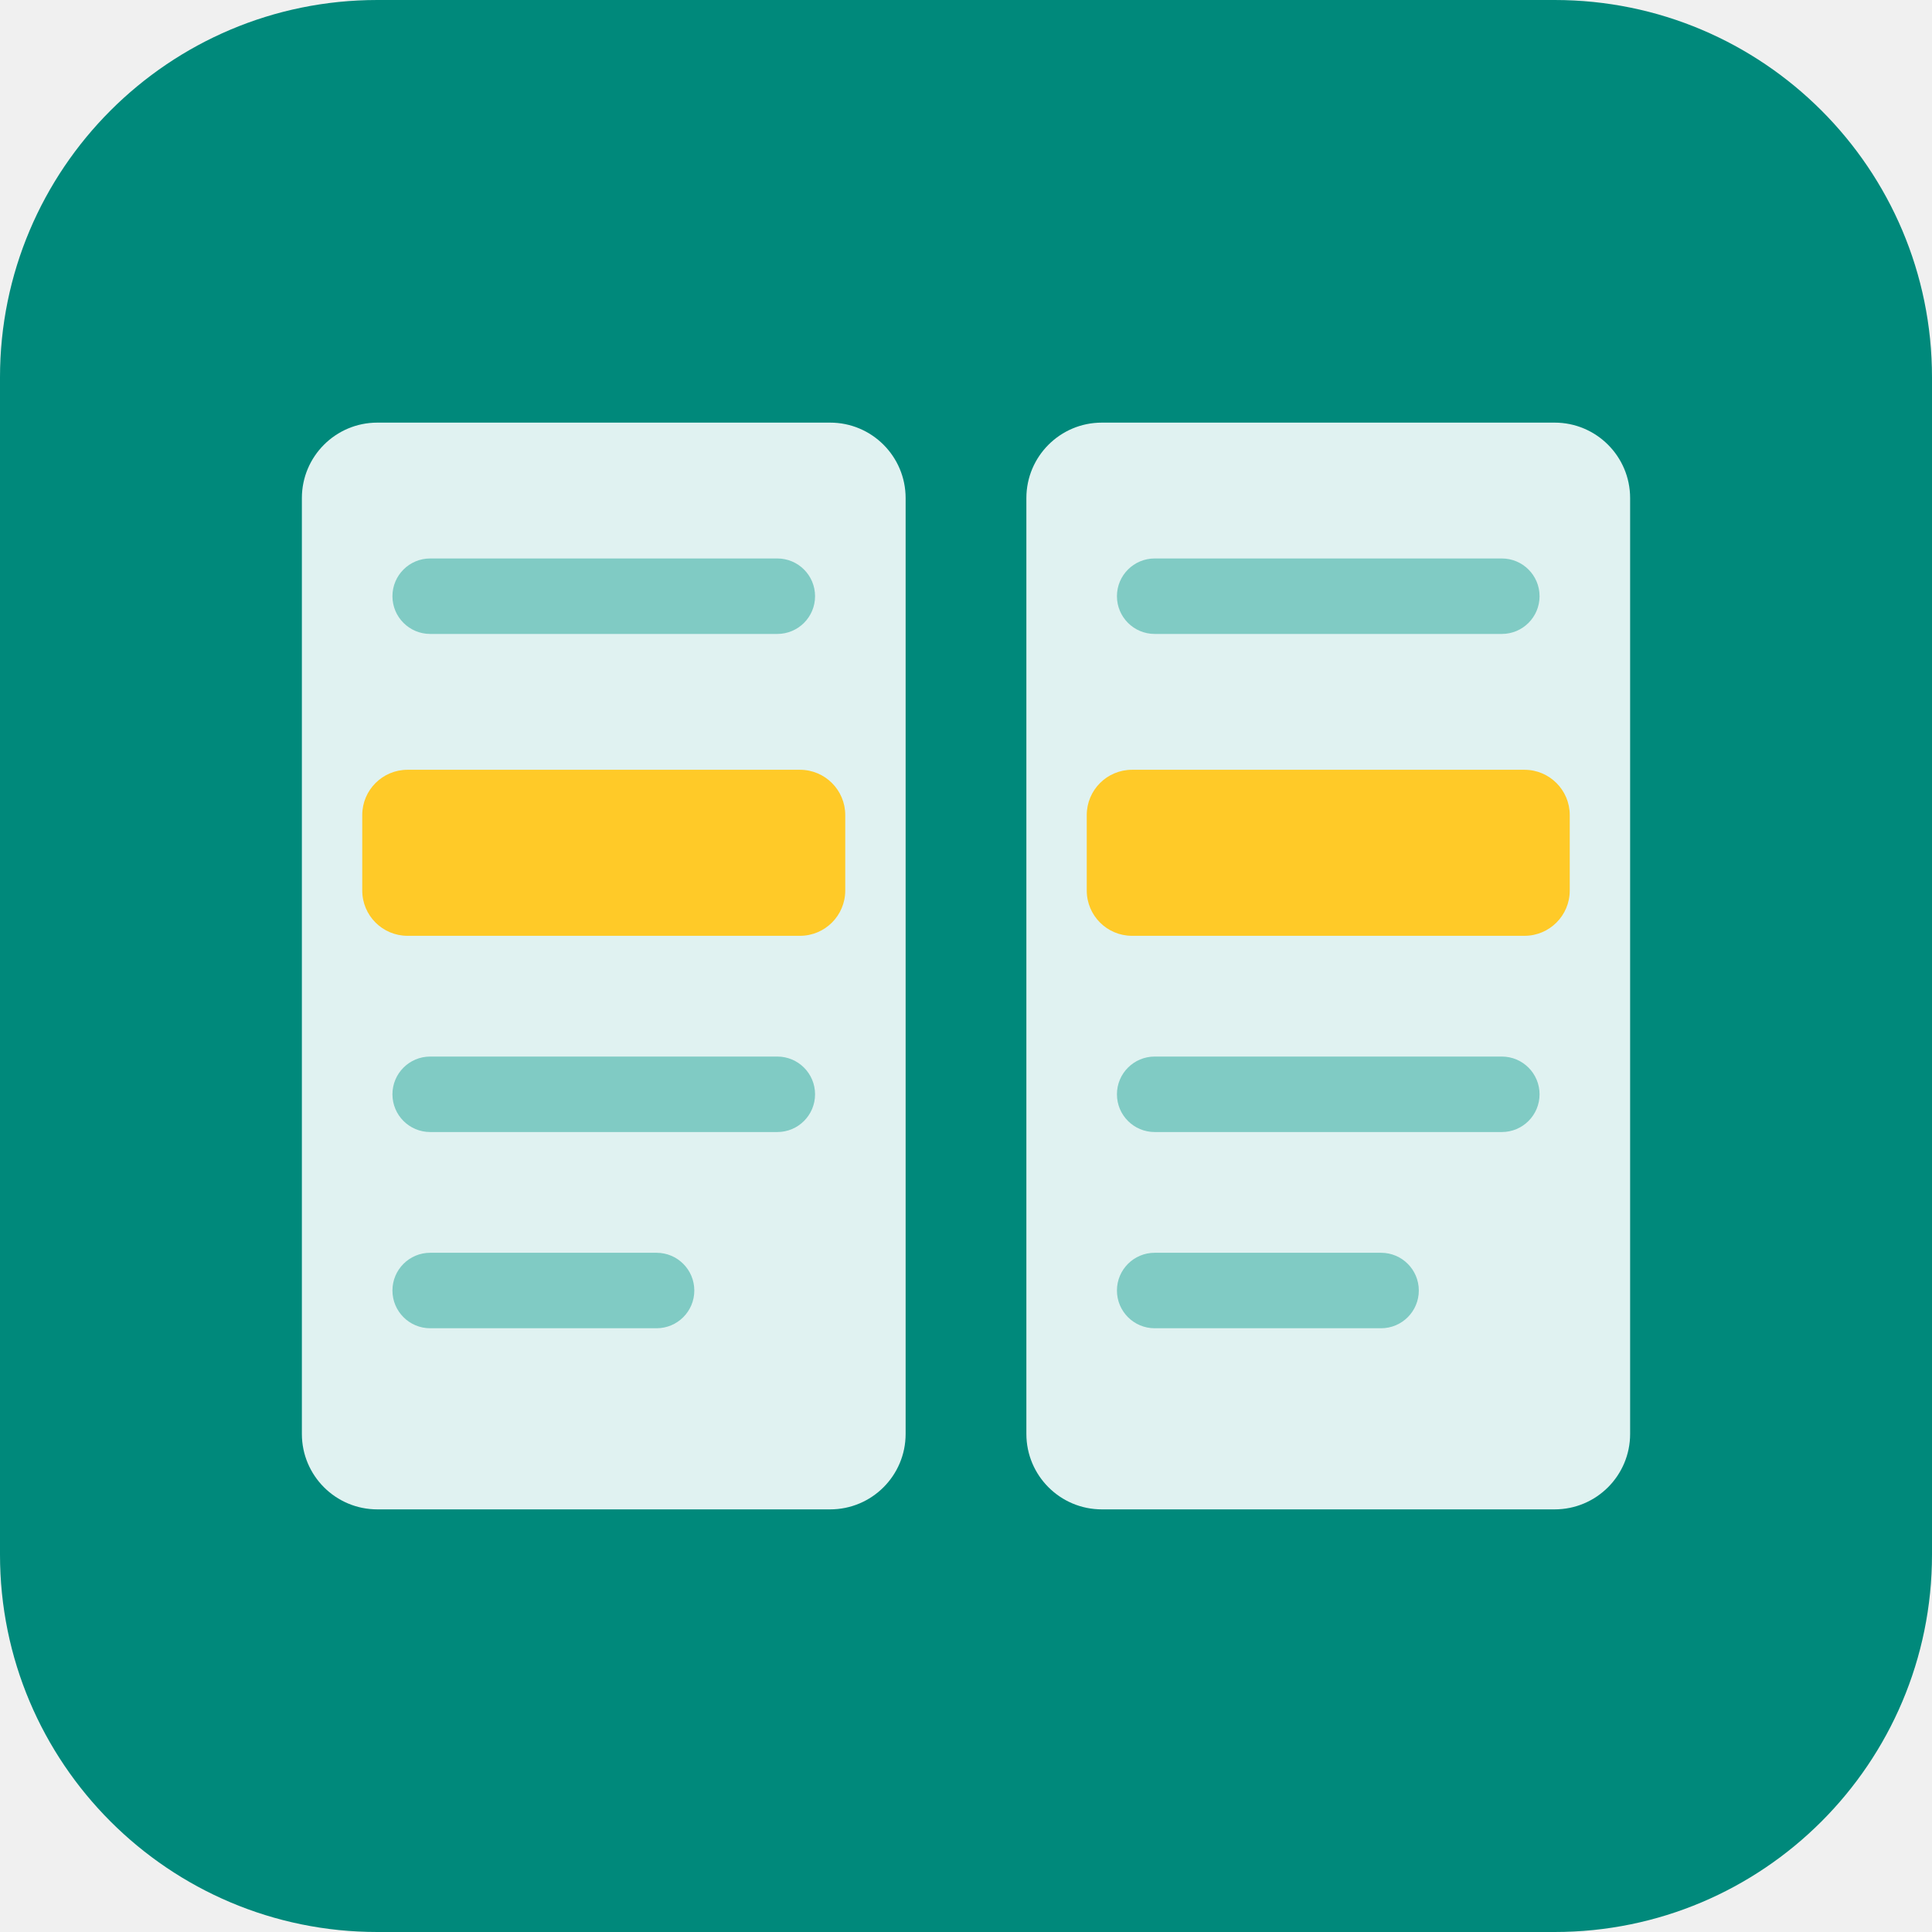
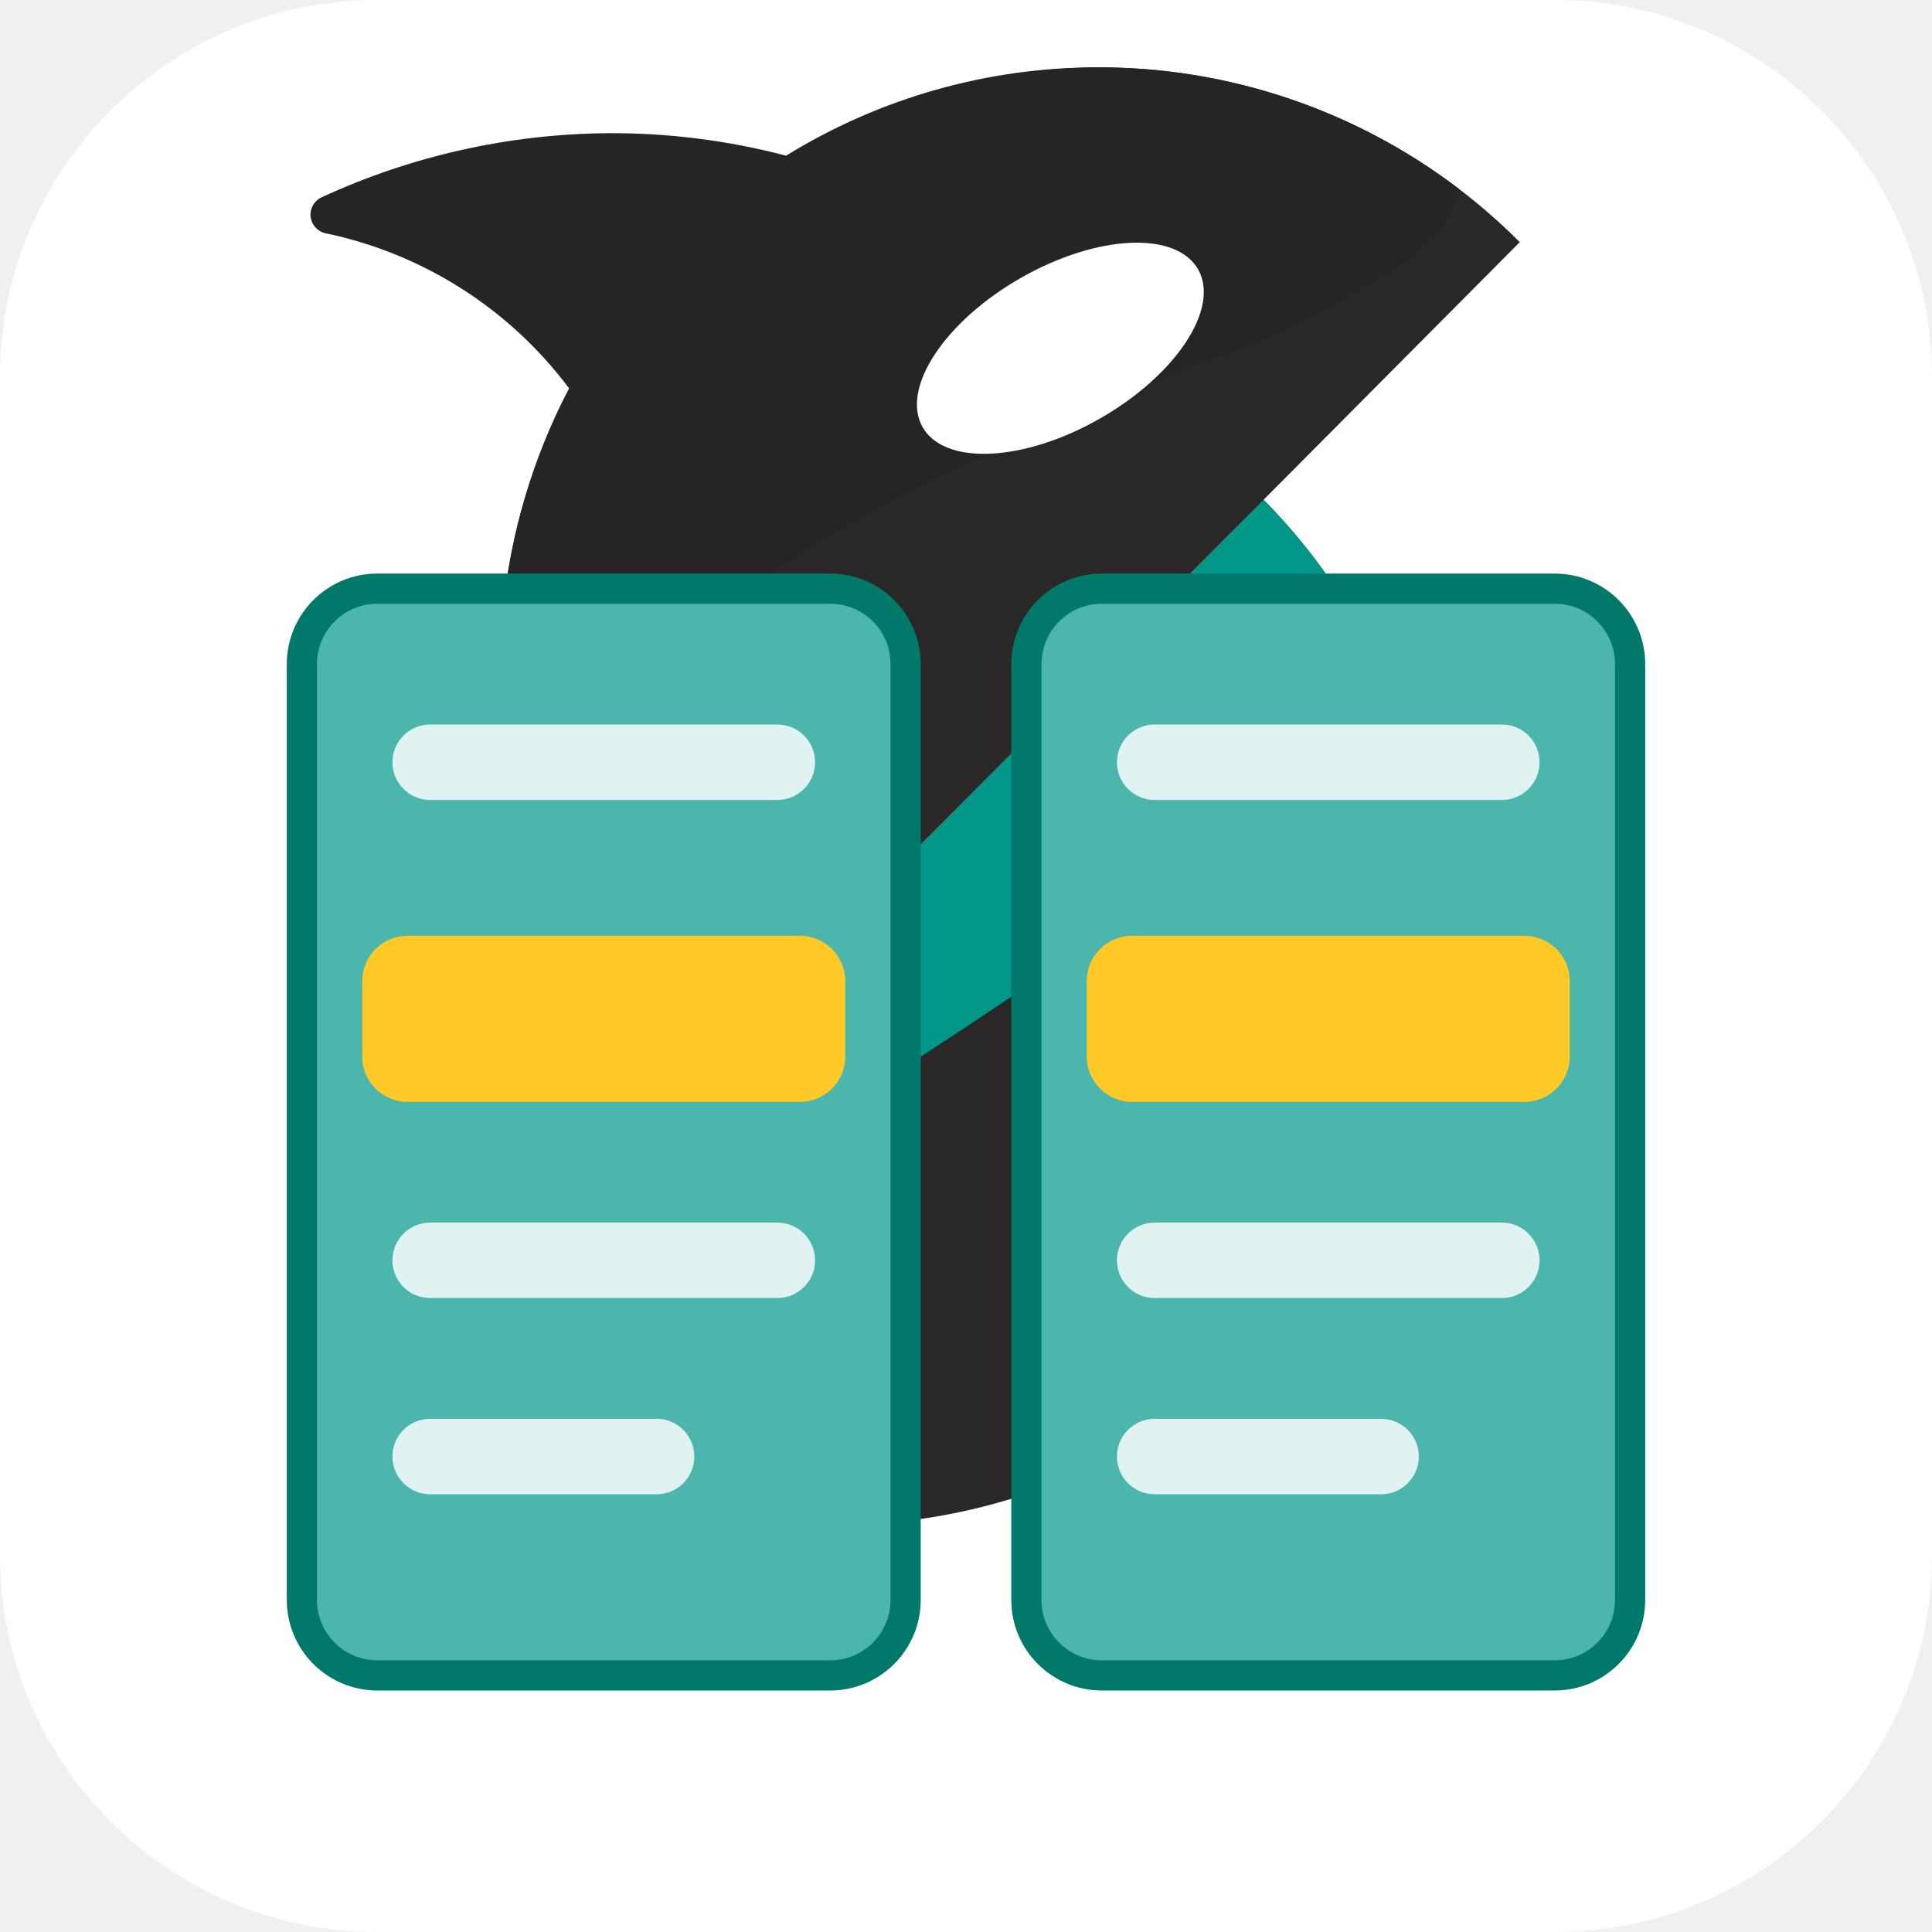
<svg xmlns="http://www.w3.org/2000/svg" viewBox="0 0 1024 1024">
-   <rect width="1024" height="1024" rx="200" fill="#00897b" />
-   <rect x="160" y="224" width="320" height="576" rx="40" fill="#e0f2f1" />
-   <rect x="544" y="224" width="320" height="576" rx="40" fill="#e0f2f1" />
-   <g fill="#80cbc4">
-     <rect x="208" y="296" width="224" height="40" rx="20" />
-     <rect x="592" y="296" width="224" height="40" rx="20" />
-     <rect x="208" y="560" width="224" height="40" rx="20" />
-     <rect x="592" y="560" width="224" height="40" rx="20" />
-     <rect x="208" y="664" width="160" height="40" rx="20" />
-     <rect x="592" y="664" width="160" height="40" rx="20" />
+   <defs>
+     <clipPath id="icon">
+       <rect width="1024" height="1024" rx="200" />
+     </clipPath>
+   </defs>
+   <rect width="1024" height="1024" rx="200" fill="#ffffff" />
+   <g clip-path="url(#icon)">
+     <g transform="translate(0 -90) scale(16)">
+       <path d="M13.84,50.354a19.7,19.7,0,0,0,13.883,5.79A19.944,19.944,0,0,0,41.858,22.182Z" style="fill:#292826" />
+       <path d="M41.858,22.181,13.84,50.354l.061.059A220.548,220.548,0,0,0,46.378,29.277a19.964,19.964,0,0,0-4.52-7.1" style="fill:#009789" />
+       <path d="M36.381,7.856A19.943,19.943,0,0,0,22.327,41.818L50.345,13.646a19.693,19.693,0,0,0-13.964-5.79" style="fill:#292826" />
+       <path d="M36.381,7.856A19.636,19.636,0,0,0,26.04,10.782a22.742,22.742,0,0,0-5.91-.745,23.084,23.084,0,0,0-9.477,2.124.632.632,0,0,0,.129,1.191,13.52,13.52,0,0,1,8.069,5.137A20.06,20.06,0,0,0,17.41,33.534a19.873,19.873,0,0,1,2-3.488c1.819-2.5,3.743-3.8,6.585-5.723,2.093-1.416,5-3.077,13.359-6.512a28.421,28.421,0,0,0,6.12-2.821c1.4-.831,2.461-1.615,2.8-2.842.024-.086.045-.172.065-.256A19.655,19.655,0,0,0,36.381,7.856" style="fill:#262523" />
+       <path d="M39.69,14.551c.727,1.285-.728,3.495-3.249,4.937s-5.154,1.569-5.88.284.727-3.495,3.248-4.937,5.154-1.569,5.881-.284" style="fill:#fff" />
+     </g>
  </g>
-   <rect x="192" y="408" width="256" height="88" rx="24" fill="#ffca28" />
-   <rect x="576" y="408" width="256" height="88" rx="24" fill="#ffca28" />
+   <g transform="translate(0 88)">
+     <g fill="#4db6ac" stroke="#00796b" stroke-width="16">
+       <rect x="160" y="224" width="320" height="576" rx="40" />
+       <rect x="544" y="224" width="320" height="576" rx="40" />
+     </g>
+     <g fill="#e0f2f1">
+       <rect x="208" y="296" width="224" height="40" rx="20" />
+       <rect x="592" y="296" width="224" height="40" rx="20" />
+       <rect x="208" y="560" width="224" height="40" rx="20" />
+       <rect x="592" y="560" width="224" height="40" rx="20" />
+       <rect x="208" y="664" width="160" height="40" rx="20" />
+       <rect x="592" y="664" width="160" height="40" rx="20" />
+     </g>
+     <rect x="192" y="408" width="256" height="88" rx="24" fill="#ffca28" />
+     <rect x="576" y="408" width="256" height="88" rx="24" fill="#ffca28" />
+   </g>
</svg>
